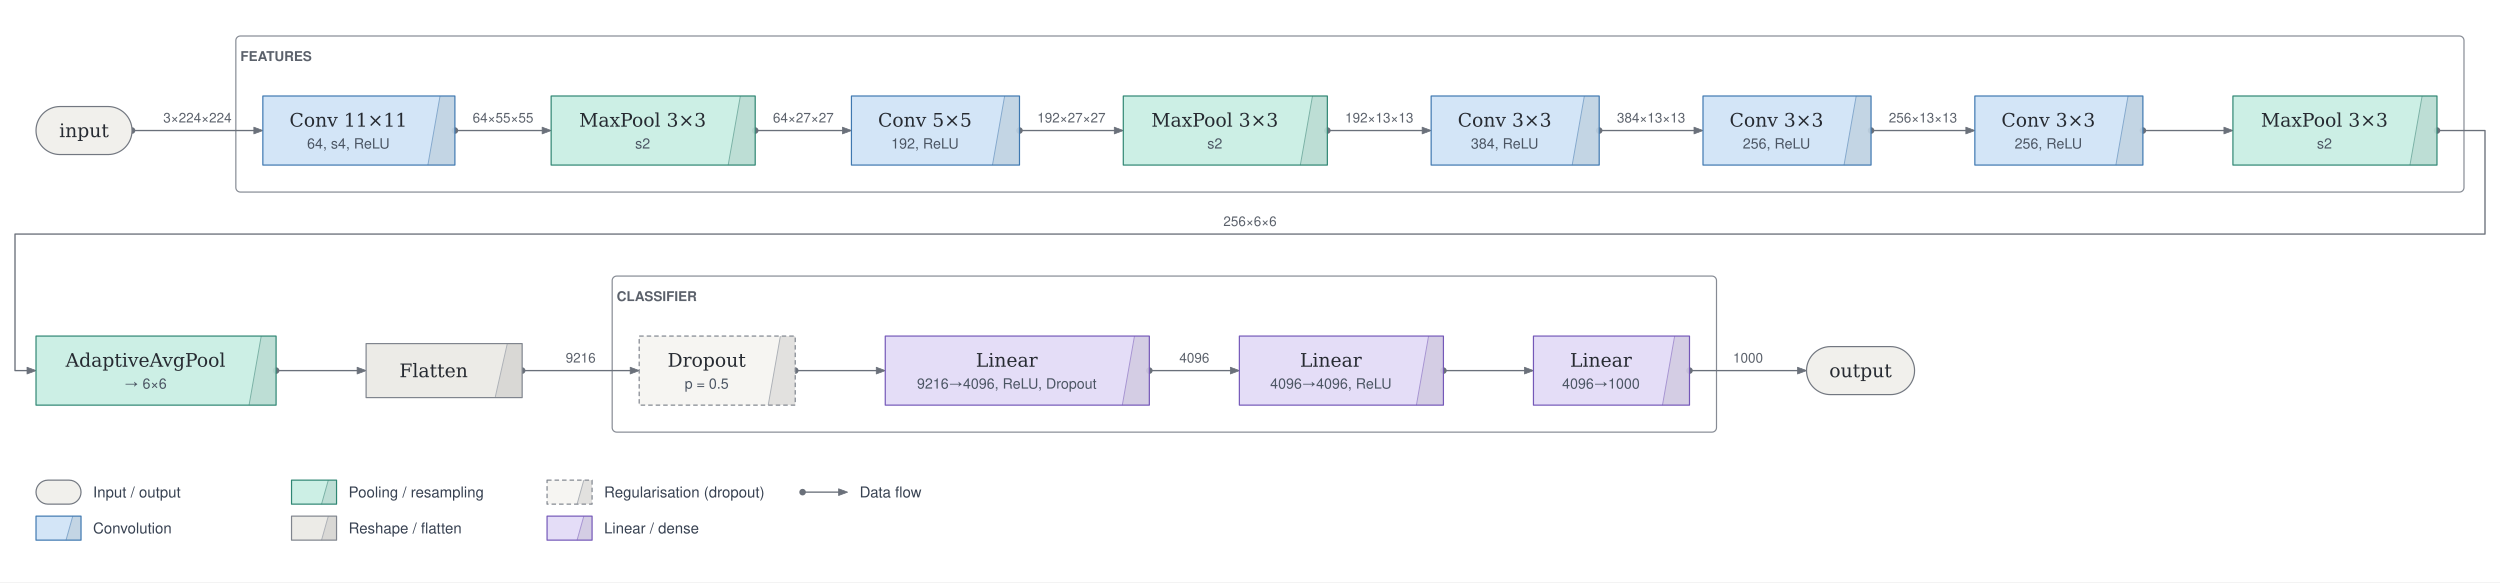
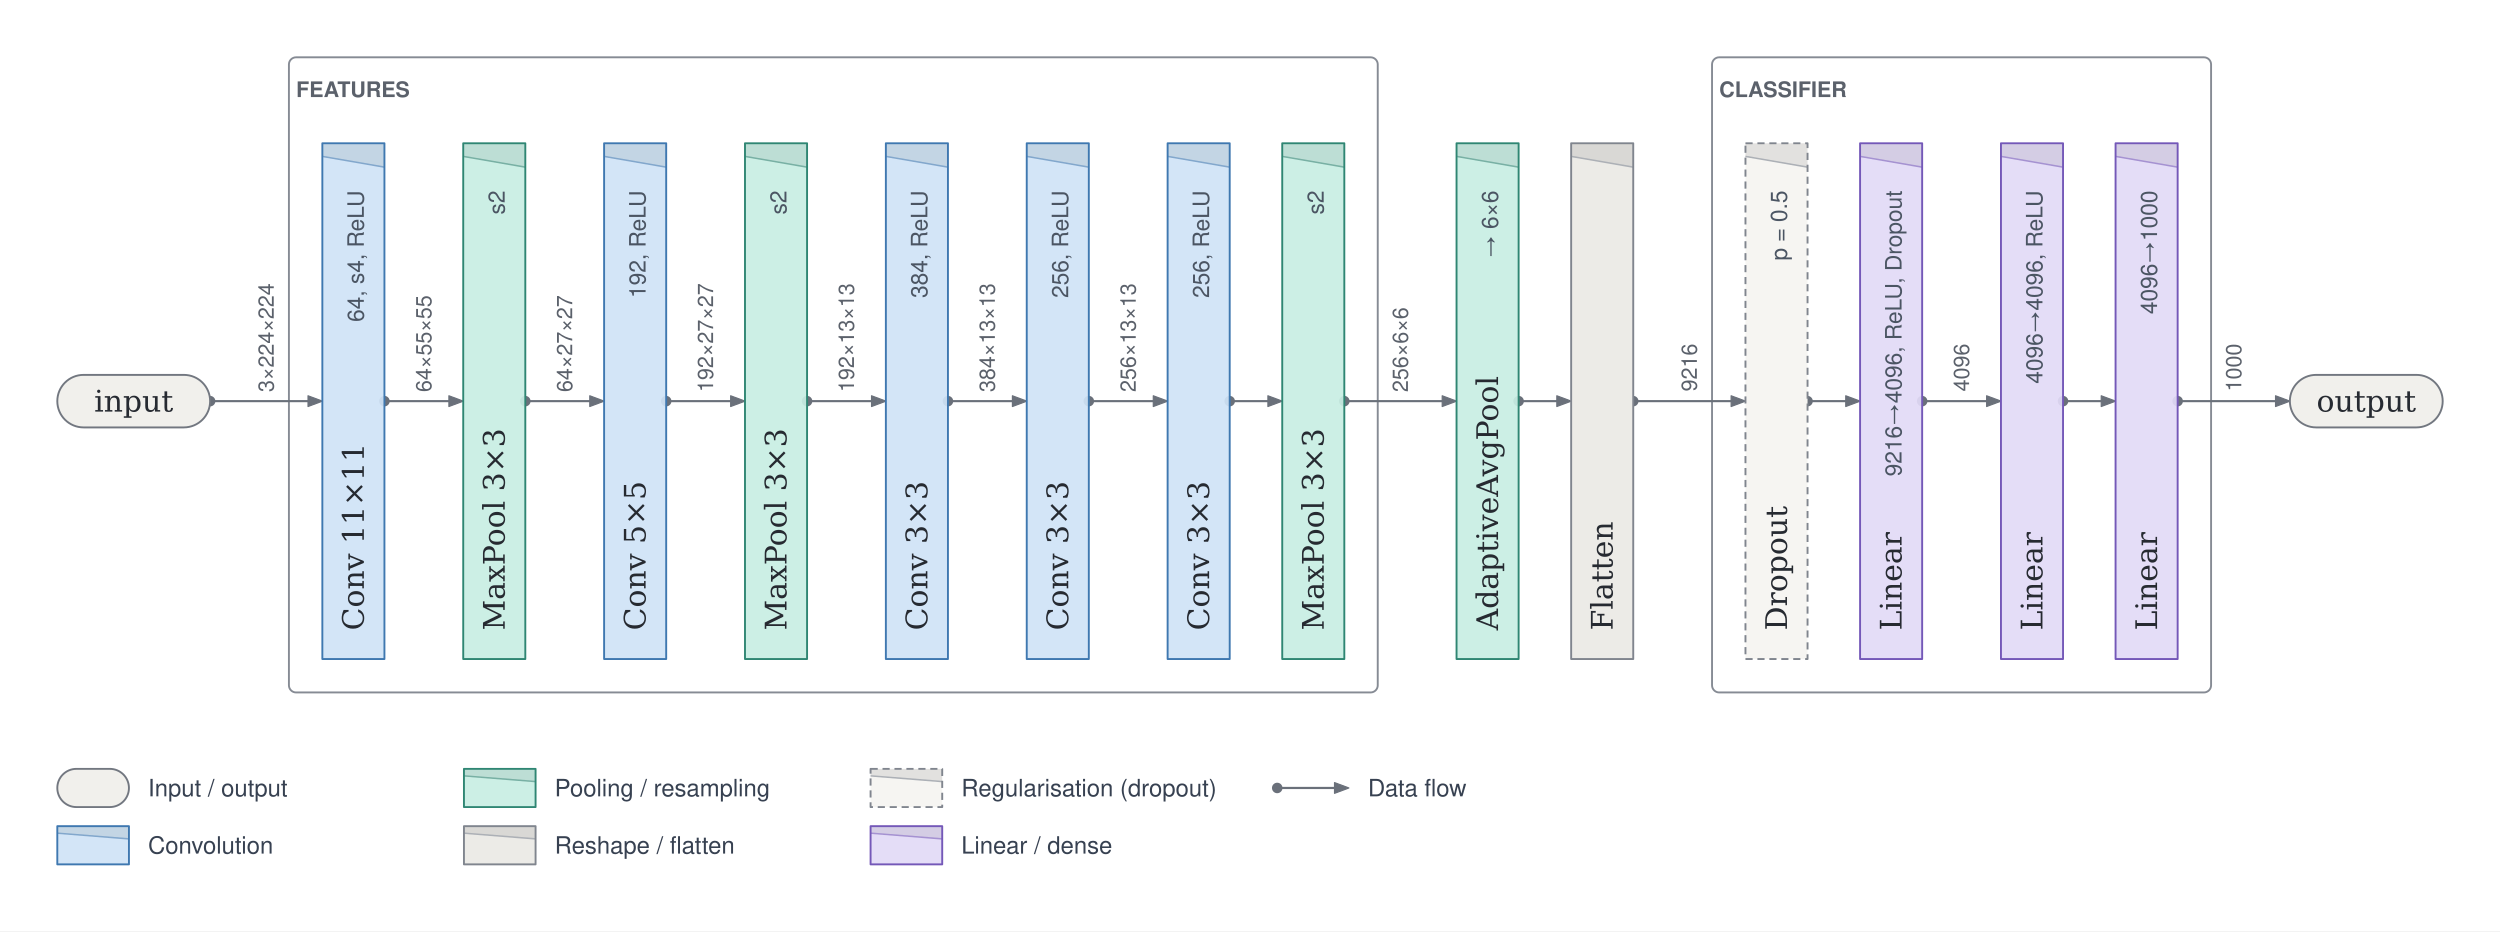
- <svg xmlns="http://www.w3.org/2000/svg" width="1666.18" height="388" viewBox="0 0 1666.18 388" role="img">
-   <rect x="0" y="0" width="1666.18" height="388" fill="#ffffff" />
+ <svg xmlns="http://www.w3.org/2000/svg" width="1047" height="390" viewBox="0 0 1047 390" role="img">
+   <rect x="0" y="0" width="1047" height="390" fill="#ffffff" />
  <g class="tg-groups">
    <g class="tg-group" data-id="features">
-       <rect x="157.18" y="24" width="1485" height="104" rx="3" fill="#ffffff" fill-opacity="0" stroke="#868b94" stroke-width="0.8" stroke-linejoin="round" />
+       <rect x="121" y="24" width="456" height="266" rx="3" fill="#ffffff" fill-opacity="0" stroke="#868b94" stroke-width="0.8" stroke-linejoin="round" />
    </g>
    <g class="tg-group" data-id="classifier">
-       <rect x="408" y="184" width="736" height="104" rx="3" fill="#ffffff" fill-opacity="0" stroke="#868b94" stroke-width="0.8" stroke-linejoin="round" />
+       <rect x="717" y="24" width="209" height="266" rx="3" fill="#ffffff" fill-opacity="0" stroke="#868b94" stroke-width="0.8" stroke-linejoin="round" />
    </g>
  </g>
  <g class="tg-edges">
    <g class="tg-edge tg-edge-data">
-       <polyline points="303.18,87 361.92,87" fill="none" stroke="#6a707a" stroke-width="0.9" stroke-linejoin="round" />
-       <polygon points="367.32,87 361.32,89.25 361.32,84.75" fill="#6a707a" stroke="#6a707a" stroke-width="0.5" stroke-linejoin="round" />
-       <circle cx="303.18" cy="87" r="2.2" fill="#6a707a" />
-     </g>
-     <g class="tg-edge tg-edge-data">
-       <polyline points="503.32,87 562.06,87" fill="none" stroke="#6a707a" stroke-width="0.9" stroke-linejoin="round" />
-       <polygon points="567.46,87 561.46,89.25 561.46,84.75" fill="#6a707a" stroke="#6a707a" stroke-width="0.5" stroke-linejoin="round" />
-       <circle cx="503.32" cy="87" r="2.2" fill="#6a707a" />
-     </g>
-     <g class="tg-edge tg-edge-data">
-       <polyline points="679.46,87 743.24,87" fill="none" stroke="#6a707a" stroke-width="0.9" stroke-linejoin="round" />
-       <polygon points="748.64,87 742.64,89.25 742.64,84.75" fill="#6a707a" stroke="#6a707a" stroke-width="0.5" stroke-linejoin="round" />
-       <circle cx="679.46" cy="87" r="2.2" fill="#6a707a" />
-     </g>
-     <g class="tg-edge tg-edge-data">
-       <polyline points="884.64,87 948.42,87" fill="none" stroke="#6a707a" stroke-width="0.9" stroke-linejoin="round" />
-       <polygon points="953.82,87 947.82,89.25 947.82,84.75" fill="#6a707a" stroke="#6a707a" stroke-width="0.5" stroke-linejoin="round" />
-       <circle cx="884.64" cy="87" r="2.2" fill="#6a707a" />
-     </g>
-     <g class="tg-edge tg-edge-data">
-       <polyline points="1065.82,87 1129.6,87" fill="none" stroke="#6a707a" stroke-width="0.9" stroke-linejoin="round" />
-       <polygon points="1135,87 1129,89.25 1129,84.75" fill="#6a707a" stroke="#6a707a" stroke-width="0.5" stroke-linejoin="round" />
-       <circle cx="1065.82" cy="87" r="2.2" fill="#6a707a" />
-     </g>
-     <g class="tg-edge tg-edge-data">
-       <polyline points="1247,87 1310.78,87" fill="none" stroke="#6a707a" stroke-width="0.9" stroke-linejoin="round" />
-       <polygon points="1316.18,87 1310.18,89.25 1310.18,84.75" fill="#6a707a" stroke="#6a707a" stroke-width="0.5" stroke-linejoin="round" />
-       <circle cx="1247" cy="87" r="2.2" fill="#6a707a" />
-     </g>
-     <g class="tg-edge tg-edge-data">
-       <polyline points="1428.18,87 1482.78,87" fill="none" stroke="#6a707a" stroke-width="0.9" stroke-linejoin="round" />
-       <polygon points="1488.18,87 1482.18,89.25 1482.18,84.75" fill="#6a707a" stroke="#6a707a" stroke-width="0.5" stroke-linejoin="round" />
-       <circle cx="1428.18" cy="87" r="2.2" fill="#6a707a" />
-     </g>
-     <g class="tg-edge tg-edge-data">
-       <polyline points="530,247 584.6,247" fill="none" stroke="#6a707a" stroke-width="0.9" stroke-linejoin="round" />
-       <polygon points="590,247 584,249.25 584,244.75" fill="#6a707a" stroke="#6a707a" stroke-width="0.5" stroke-linejoin="round" />
-       <circle cx="530" cy="247" r="2.2" fill="#6a707a" />
-     </g>
-     <g class="tg-edge tg-edge-data">
-       <polyline points="766,247 820.6,247" fill="none" stroke="#6a707a" stroke-width="0.9" stroke-linejoin="round" />
-       <polygon points="826,247 820,249.25 820,244.75" fill="#6a707a" stroke="#6a707a" stroke-width="0.5" stroke-linejoin="round" />
-       <circle cx="766" cy="247" r="2.2" fill="#6a707a" />
-     </g>
-     <g class="tg-edge tg-edge-data">
-       <polyline points="962,247 1016.6,247" fill="none" stroke="#6a707a" stroke-width="0.9" stroke-linejoin="round" />
-       <polygon points="1022,247 1016,249.25 1016,244.75" fill="#6a707a" stroke="#6a707a" stroke-width="0.5" stroke-linejoin="round" />
-       <circle cx="962" cy="247" r="2.2" fill="#6a707a" />
-     </g>
-     <g class="tg-edge tg-edge-data">
-       <polyline points="88,87 169.78,87" fill="none" stroke="#6a707a" stroke-width="0.9" stroke-linejoin="round" />
-       <polygon points="175.18,87 169.18,89.25 169.18,84.75" fill="#6a707a" stroke="#6a707a" stroke-width="0.5" stroke-linejoin="round" />
-       <circle cx="88" cy="87" r="2.2" fill="#6a707a" />
-     </g>
-     <g class="tg-edge tg-edge-data">
-       <polyline points="1624.18,87 1656.18,87 1656.18,156 10,156 10,247 18.6,247" fill="none" stroke="#6a707a" stroke-width="0.9" stroke-linejoin="round" />
-       <polygon points="24,247 18,249.25 18,244.75" fill="#6a707a" stroke="#6a707a" stroke-width="0.5" stroke-linejoin="round" />
-       <circle cx="1624.18" cy="87" r="2.2" fill="#6a707a" />
-     </g>
-     <g class="tg-edge tg-edge-data">
-       <polyline points="184,247 238.6,247" fill="none" stroke="#6a707a" stroke-width="0.9" stroke-linejoin="round" />
-       <polygon points="244,247 238,249.25 238,244.75" fill="#6a707a" stroke="#6a707a" stroke-width="0.5" stroke-linejoin="round" />
-       <circle cx="184" cy="247" r="2.2" fill="#6a707a" />
-     </g>
-     <g class="tg-edge tg-edge-data">
-       <polyline points="348,247 420.6,247" fill="none" stroke="#6a707a" stroke-width="0.9" stroke-linejoin="round" />
-       <polygon points="426,247 420,249.25 420,244.75" fill="#6a707a" stroke="#6a707a" stroke-width="0.5" stroke-linejoin="round" />
-       <circle cx="348" cy="247" r="2.2" fill="#6a707a" />
-     </g>
-     <g class="tg-edge tg-edge-data">
-       <polyline points="1126,247 1198.6,247" fill="none" stroke="#6a707a" stroke-width="0.9" stroke-linejoin="round" />
-       <polygon points="1204,247 1198,249.25 1198,244.75" fill="#6a707a" stroke="#6a707a" stroke-width="0.5" stroke-linejoin="round" />
-       <circle cx="1126" cy="247" r="2.2" fill="#6a707a" />
-     </g>
-     <g class="tg-edge tg-edge-data">
-       <polyline points="534.9,328 559.5,328" fill="none" stroke="#6a707a" stroke-width="0.9" stroke-linejoin="round" />
-       <polygon points="564.9,328 558.9,330.25 558.9,325.75" fill="#6a707a" stroke="#6a707a" stroke-width="0.5" stroke-linejoin="round" />
-       <circle cx="534.9" cy="328" r="2.2" fill="#6a707a" />
+       <polyline points="161,168 188.6,168" fill="none" stroke="#6a707a" stroke-width="0.9" stroke-linejoin="round" />
+       <polygon points="194,168 188,170.25 188,165.75" fill="#6a707a" stroke="#6a707a" stroke-width="0.5" stroke-linejoin="round" />
+       <circle cx="161" cy="168" r="2.2" fill="#6a707a" />
+     </g>
+     <g class="tg-edge tg-edge-data">
+       <polyline points="220,168 247.6,168" fill="none" stroke="#6a707a" stroke-width="0.9" stroke-linejoin="round" />
+       <polygon points="253,168 247,170.25 247,165.75" fill="#6a707a" stroke="#6a707a" stroke-width="0.5" stroke-linejoin="round" />
+       <circle cx="220" cy="168" r="2.2" fill="#6a707a" />
+     </g>
+     <g class="tg-edge tg-edge-data">
+       <polyline points="279,168 306.6,168" fill="none" stroke="#6a707a" stroke-width="0.9" stroke-linejoin="round" />
+       <polygon points="312,168 306,170.25 306,165.75" fill="#6a707a" stroke="#6a707a" stroke-width="0.5" stroke-linejoin="round" />
+       <circle cx="279" cy="168" r="2.2" fill="#6a707a" />
+     </g>
+     <g class="tg-edge tg-edge-data">
+       <polyline points="338,168 365.6,168" fill="none" stroke="#6a707a" stroke-width="0.9" stroke-linejoin="round" />
+       <polygon points="371,168 365,170.25 365,165.75" fill="#6a707a" stroke="#6a707a" stroke-width="0.5" stroke-linejoin="round" />
+       <circle cx="338" cy="168" r="2.2" fill="#6a707a" />
+     </g>
+     <g class="tg-edge tg-edge-data">
+       <polyline points="397,168 424.6,168" fill="none" stroke="#6a707a" stroke-width="0.9" stroke-linejoin="round" />
+       <polygon points="430,168 424,170.25 424,165.75" fill="#6a707a" stroke="#6a707a" stroke-width="0.5" stroke-linejoin="round" />
+       <circle cx="397" cy="168" r="2.2" fill="#6a707a" />
+     </g>
+     <g class="tg-edge tg-edge-data">
+       <polyline points="456,168 483.6,168" fill="none" stroke="#6a707a" stroke-width="0.9" stroke-linejoin="round" />
+       <polygon points="489,168 483,170.25 483,165.75" fill="#6a707a" stroke="#6a707a" stroke-width="0.5" stroke-linejoin="round" />
+       <circle cx="456" cy="168" r="2.2" fill="#6a707a" />
+     </g>
+     <g class="tg-edge tg-edge-data">
+       <polyline points="515,168 531.6,168" fill="none" stroke="#6a707a" stroke-width="0.9" stroke-linejoin="round" />
+       <polygon points="537,168 531,170.25 531,165.75" fill="#6a707a" stroke="#6a707a" stroke-width="0.5" stroke-linejoin="round" />
+       <circle cx="515" cy="168" r="2.2" fill="#6a707a" />
+     </g>
+     <g class="tg-edge tg-edge-data">
+       <polyline points="757,168 773.6,168" fill="none" stroke="#6a707a" stroke-width="0.9" stroke-linejoin="round" />
+       <polygon points="779,168 773,170.25 773,165.75" fill="#6a707a" stroke="#6a707a" stroke-width="0.5" stroke-linejoin="round" />
+       <circle cx="757" cy="168" r="2.2" fill="#6a707a" />
+     </g>
+     <g class="tg-edge tg-edge-data">
+       <polyline points="805,168 832.6,168" fill="none" stroke="#6a707a" stroke-width="0.9" stroke-linejoin="round" />
+       <polygon points="838,168 832,170.25 832,165.75" fill="#6a707a" stroke="#6a707a" stroke-width="0.5" stroke-linejoin="round" />
+       <circle cx="805" cy="168" r="2.2" fill="#6a707a" />
+     </g>
+     <g class="tg-edge tg-edge-data">
+       <polyline points="864,168 880.6,168" fill="none" stroke="#6a707a" stroke-width="0.9" stroke-linejoin="round" />
+       <polygon points="886,168 880,170.25 880,165.75" fill="#6a707a" stroke="#6a707a" stroke-width="0.5" stroke-linejoin="round" />
+       <circle cx="864" cy="168" r="2.2" fill="#6a707a" />
+     </g>
+     <g class="tg-edge tg-edge-data">
+       <polyline points="88,168 129.6,168" fill="none" stroke="#6a707a" stroke-width="0.9" stroke-linejoin="round" />
+       <polygon points="135,168 129,170.25 129,165.75" fill="#6a707a" stroke="#6a707a" stroke-width="0.5" stroke-linejoin="round" />
+       <circle cx="88" cy="168" r="2.2" fill="#6a707a" />
+     </g>
+     <g class="tg-edge tg-edge-data">
+       <polyline points="563,168 604.6,168" fill="none" stroke="#6a707a" stroke-width="0.9" stroke-linejoin="round" />
+       <polygon points="610,168 604,170.25 604,165.75" fill="#6a707a" stroke="#6a707a" stroke-width="0.5" stroke-linejoin="round" />
+       <circle cx="563" cy="168" r="2.2" fill="#6a707a" />
+     </g>
+     <g class="tg-edge tg-edge-data">
+       <polyline points="636,168 652.6,168" fill="none" stroke="#6a707a" stroke-width="0.9" stroke-linejoin="round" />
+       <polygon points="658,168 652,170.25 652,165.75" fill="#6a707a" stroke="#6a707a" stroke-width="0.5" stroke-linejoin="round" />
+       <circle cx="636" cy="168" r="2.2" fill="#6a707a" />
+     </g>
+     <g class="tg-edge tg-edge-data">
+       <polyline points="684,168 725.6,168" fill="none" stroke="#6a707a" stroke-width="0.9" stroke-linejoin="round" />
+       <polygon points="731,168 725,170.25 725,165.75" fill="#6a707a" stroke="#6a707a" stroke-width="0.5" stroke-linejoin="round" />
+       <circle cx="684" cy="168" r="2.2" fill="#6a707a" />
+     </g>
+     <g class="tg-edge tg-edge-data">
+       <polyline points="912,168 953.6,168" fill="none" stroke="#6a707a" stroke-width="0.9" stroke-linejoin="round" />
+       <polygon points="959,168 953,170.25 953,165.75" fill="#6a707a" stroke="#6a707a" stroke-width="0.5" stroke-linejoin="round" />
+       <circle cx="912" cy="168" r="2.2" fill="#6a707a" />
+     </g>
+     <g class="tg-edge tg-edge-data">
+       <polyline points="534.9,330 559.5,330" fill="none" stroke="#6a707a" stroke-width="0.9" stroke-linejoin="round" />
+       <polygon points="564.9,330 558.9,332.25 558.9,327.75" fill="#6a707a" stroke="#6a707a" stroke-width="0.5" stroke-linejoin="round" />
+       <circle cx="534.9" cy="330" r="2.2" fill="#6a707a" />
    </g>
  </g>
  <g class="tg-nodes">
    <g class="tg-node tg-io" data-id="n0">
-       <rect x="24" y="71" width="64" height="32" rx="16" fill="#f1f0ec" stroke="#727780" stroke-width="0.8" stroke-linejoin="round" />
-       <text x="56" y="91.38" font-family="'Source Serif 4', 'Source Serif Pro', 'Georgia', 'Libertinus Serif', 'DejaVu Serif', serif" font-size="12.5" text-anchor="middle" fill="#262a31">input</text>
+       <rect x="24" y="157" width="64" height="22" rx="11" fill="#f1f0ec" stroke="#727780" stroke-width="0.8" stroke-linejoin="round" />
+       <text x="56" y="172.38" font-family="'Source Serif 4', 'Source Serif Pro', 'Georgia', 'Libertinus Serif', 'DejaVu Serif', serif" font-size="12.5" text-anchor="middle" fill="#262a31">input</text>
    </g>
    <g class="tg-node tg-conv" data-id="n1">
-       <polygon points="175.18,64 293.28,64 285.18,110 175.18,110" fill="#cfe3f6" fill-opacity="0.92" />
-       <polygon points="293.28,64 303.18,64 303.18,110 285.18,110" fill="#bed1e2" fill-opacity="0.92" />
-       <polyline points="293.28,64 285.18,110" fill="none" stroke="#82a7cc" stroke-width="0.64" stroke-linejoin="round" />
-       <rect x="175.18" y="64" width="128" height="46" fill="none" stroke="#3f78b0" stroke-width="0.8" stroke-linejoin="round" />
-       <text x="232.16" y="84.41" font-family="'Source Serif 4', 'Source Serif Pro', 'Georgia', 'Libertinus Serif', 'DejaVu Serif', serif" font-size="12.5" text-anchor="middle" fill="#262a31">Conv 11×11</text>
-       <text x="232.16" y="99.01" font-family="'Avenir Next', 'Helvetica Neue', 'Helvetica', 'Arial', 'DejaVu Sans', sans-serif" font-size="9.5" text-anchor="middle" fill="#4b5563">64, s4, ReLU</text>
+       <polygon points="135,65.5 161,70 161,276 135,276" fill="#cfe3f6" fill-opacity="0.92" />
+       <polygon points="135,60 161,60 161,70 135,65.5" fill="#bed1e2" fill-opacity="0.92" />
+       <polyline points="135,65.5 161,70" fill="none" stroke="#82a7cc" stroke-width="0.64" stroke-linejoin="round" />
+       <rect x="135" y="60" width="26" height="216" fill="none" stroke="#3f78b0" stroke-width="0.8" stroke-linejoin="round" />
+       <text x="148" y="268.38" font-family="'Source Serif 4', 'Source Serif Pro', 'Georgia', 'Libertinus Serif', 'DejaVu Serif', serif" font-size="12.5" transform="rotate(-90 148 264)" fill="#262a31">Conv 11×11</text>
+       <text x="149.05" y="83.12" font-family="'Avenir Next', 'Helvetica Neue', 'Helvetica', 'Arial', 'DejaVu Sans', sans-serif" font-size="9.5" transform="rotate(-90 149.05 79.8)" text-anchor="end" fill="#4b5563">64, s4, ReLU</text>
    </g>
    <g class="tg-node tg-resample" data-id="n3">
-       <polygon points="367.32,64 493.42,64 485.32,110 367.32,110" fill="#c8eee3" fill-opacity="0.92" />
-       <polygon points="493.42,64 503.32,64 503.32,110 485.32,110" fill="#b8dbd1" fill-opacity="0.92" />
-       <polyline points="493.42,64 485.32,110" fill="none" stroke="#78b0a4" stroke-width="0.64" stroke-linejoin="round" />
-       <rect x="367.32" y="64" width="136" height="46" fill="none" stroke="#2f8673" stroke-width="0.8" stroke-linejoin="round" />
-       <text x="428.3" y="84.41" font-family="'Source Serif 4', 'Source Serif Pro', 'Georgia', 'Libertinus Serif', 'DejaVu Serif', serif" font-size="12.5" text-anchor="middle" fill="#262a31">MaxPool 3×3</text>
-       <text x="428.3" y="99.01" font-family="'Avenir Next', 'Helvetica Neue', 'Helvetica', 'Arial', 'DejaVu Sans', sans-serif" font-size="9.5" text-anchor="middle" fill="#4b5563">s2</text>
+       <polygon points="194,65.5 220,70 220,276 194,276" fill="#c8eee3" fill-opacity="0.92" />
+       <polygon points="194,60 220,60 220,70 194,65.5" fill="#b8dbd1" fill-opacity="0.92" />
+       <polyline points="194,65.5 220,70" fill="none" stroke="#78b0a4" stroke-width="0.64" stroke-linejoin="round" />
+       <rect x="194" y="60" width="26" height="216" fill="none" stroke="#2f8673" stroke-width="0.8" stroke-linejoin="round" />
+       <text x="207" y="268.38" font-family="'Source Serif 4', 'Source Serif Pro', 'Georgia', 'Libertinus Serif', 'DejaVu Serif', serif" font-size="12.5" transform="rotate(-90 207 264)" fill="#262a31">MaxPool 3×3</text>
+       <text x="208.05" y="83.12" font-family="'Avenir Next', 'Helvetica Neue', 'Helvetica', 'Arial', 'DejaVu Sans', sans-serif" font-size="9.5" transform="rotate(-90 208.05 79.8)" text-anchor="end" fill="#4b5563">s2</text>
    </g>
    <g class="tg-node tg-conv" data-id="n4">
-       <polygon points="567.46,64 669.56,64 661.46,110 567.46,110" fill="#cfe3f6" fill-opacity="0.92" />
-       <polygon points="669.56,64 679.46,64 679.46,110 661.46,110" fill="#bed1e2" fill-opacity="0.92" />
-       <polyline points="669.56,64 661.46,110" fill="none" stroke="#82a7cc" stroke-width="0.64" stroke-linejoin="round" />
-       <rect x="567.46" y="64" width="112" height="46" fill="none" stroke="#3f78b0" stroke-width="0.8" stroke-linejoin="round" />
-       <text x="616.44" y="84.41" font-family="'Source Serif 4', 'Source Serif Pro', 'Georgia', 'Libertinus Serif', 'DejaVu Serif', serif" font-size="12.5" text-anchor="middle" fill="#262a31">Conv 5×5</text>
-       <text x="616.44" y="99.01" font-family="'Avenir Next', 'Helvetica Neue', 'Helvetica', 'Arial', 'DejaVu Sans', sans-serif" font-size="9.5" text-anchor="middle" fill="#4b5563">192, ReLU</text>
+       <polygon points="253,65.5 279,70 279,276 253,276" fill="#cfe3f6" fill-opacity="0.92" />
+       <polygon points="253,60 279,60 279,70 253,65.5" fill="#bed1e2" fill-opacity="0.92" />
+       <polyline points="253,65.5 279,70" fill="none" stroke="#82a7cc" stroke-width="0.64" stroke-linejoin="round" />
+       <rect x="253" y="60" width="26" height="216" fill="none" stroke="#3f78b0" stroke-width="0.8" stroke-linejoin="round" />
+       <text x="266" y="268.38" font-family="'Source Serif 4', 'Source Serif Pro', 'Georgia', 'Libertinus Serif', 'DejaVu Serif', serif" font-size="12.5" transform="rotate(-90 266 264)" fill="#262a31">Conv 5×5</text>
+       <text x="267.05" y="83.12" font-family="'Avenir Next', 'Helvetica Neue', 'Helvetica', 'Arial', 'DejaVu Sans', sans-serif" font-size="9.5" transform="rotate(-90 267.05 79.8)" text-anchor="end" fill="#4b5563">192, ReLU</text>
    </g>
    <g class="tg-node tg-resample" data-id="n6">
-       <polygon points="748.64,64 874.74,64 866.64,110 748.64,110" fill="#c8eee3" fill-opacity="0.92" />
-       <polygon points="874.74,64 884.64,64 884.64,110 866.64,110" fill="#b8dbd1" fill-opacity="0.92" />
-       <polyline points="874.74,64 866.64,110" fill="none" stroke="#78b0a4" stroke-width="0.64" stroke-linejoin="round" />
-       <rect x="748.64" y="64" width="136" height="46" fill="none" stroke="#2f8673" stroke-width="0.8" stroke-linejoin="round" />
-       <text x="809.62" y="84.41" font-family="'Source Serif 4', 'Source Serif Pro', 'Georgia', 'Libertinus Serif', 'DejaVu Serif', serif" font-size="12.5" text-anchor="middle" fill="#262a31">MaxPool 3×3</text>
-       <text x="809.62" y="99.01" font-family="'Avenir Next', 'Helvetica Neue', 'Helvetica', 'Arial', 'DejaVu Sans', sans-serif" font-size="9.5" text-anchor="middle" fill="#4b5563">s2</text>
+       <polygon points="312,65.5 338,70 338,276 312,276" fill="#c8eee3" fill-opacity="0.92" />
+       <polygon points="312,60 338,60 338,70 312,65.5" fill="#b8dbd1" fill-opacity="0.92" />
+       <polyline points="312,65.5 338,70" fill="none" stroke="#78b0a4" stroke-width="0.64" stroke-linejoin="round" />
+       <rect x="312" y="60" width="26" height="216" fill="none" stroke="#2f8673" stroke-width="0.8" stroke-linejoin="round" />
+       <text x="325" y="268.38" font-family="'Source Serif 4', 'Source Serif Pro', 'Georgia', 'Libertinus Serif', 'DejaVu Serif', serif" font-size="12.5" transform="rotate(-90 325 264)" fill="#262a31">MaxPool 3×3</text>
+       <text x="326.05" y="83.12" font-family="'Avenir Next', 'Helvetica Neue', 'Helvetica', 'Arial', 'DejaVu Sans', sans-serif" font-size="9.5" transform="rotate(-90 326.05 79.8)" text-anchor="end" fill="#4b5563">s2</text>
    </g>
    <g class="tg-node tg-conv" data-id="n7">
-       <polygon points="953.82,64 1055.92,64 1047.82,110 953.82,110" fill="#cfe3f6" fill-opacity="0.92" />
-       <polygon points="1055.92,64 1065.82,64 1065.82,110 1047.82,110" fill="#bed1e2" fill-opacity="0.92" />
-       <polyline points="1055.92,64 1047.82,110" fill="none" stroke="#82a7cc" stroke-width="0.64" stroke-linejoin="round" />
-       <rect x="953.82" y="64" width="112" height="46" fill="none" stroke="#3f78b0" stroke-width="0.8" stroke-linejoin="round" />
-       <text x="1002.8" y="84.41" font-family="'Source Serif 4', 'Source Serif Pro', 'Georgia', 'Libertinus Serif', 'DejaVu Serif', serif" font-size="12.5" text-anchor="middle" fill="#262a31">Conv 3×3</text>
-       <text x="1002.8" y="99.01" font-family="'Avenir Next', 'Helvetica Neue', 'Helvetica', 'Arial', 'DejaVu Sans', sans-serif" font-size="9.5" text-anchor="middle" fill="#4b5563">384, ReLU</text>
+       <polygon points="371,65.5 397,70 397,276 371,276" fill="#cfe3f6" fill-opacity="0.92" />
+       <polygon points="371,60 397,60 397,70 371,65.5" fill="#bed1e2" fill-opacity="0.92" />
+       <polyline points="371,65.5 397,70" fill="none" stroke="#82a7cc" stroke-width="0.64" stroke-linejoin="round" />
+       <rect x="371" y="60" width="26" height="216" fill="none" stroke="#3f78b0" stroke-width="0.8" stroke-linejoin="round" />
+       <text x="384" y="268.38" font-family="'Source Serif 4', 'Source Serif Pro', 'Georgia', 'Libertinus Serif', 'DejaVu Serif', serif" font-size="12.5" transform="rotate(-90 384 264)" fill="#262a31">Conv 3×3</text>
+       <text x="385.05" y="83.12" font-family="'Avenir Next', 'Helvetica Neue', 'Helvetica', 'Arial', 'DejaVu Sans', sans-serif" font-size="9.5" transform="rotate(-90 385.05 79.8)" text-anchor="end" fill="#4b5563">384, ReLU</text>
    </g>
    <g class="tg-node tg-conv" data-id="n9">
-       <polygon points="1135,64 1237.1,64 1229,110 1135,110" fill="#cfe3f6" fill-opacity="0.92" />
-       <polygon points="1237.1,64 1247,64 1247,110 1229,110" fill="#bed1e2" fill-opacity="0.92" />
-       <polyline points="1237.1,64 1229,110" fill="none" stroke="#82a7cc" stroke-width="0.64" stroke-linejoin="round" />
-       <rect x="1135" y="64" width="112" height="46" fill="none" stroke="#3f78b0" stroke-width="0.8" stroke-linejoin="round" />
-       <text x="1183.98" y="84.41" font-family="'Source Serif 4', 'Source Serif Pro', 'Georgia', 'Libertinus Serif', 'DejaVu Serif', serif" font-size="12.5" text-anchor="middle" fill="#262a31">Conv 3×3</text>
-       <text x="1183.98" y="99.01" font-family="'Avenir Next', 'Helvetica Neue', 'Helvetica', 'Arial', 'DejaVu Sans', sans-serif" font-size="9.5" text-anchor="middle" fill="#4b5563">256, ReLU</text>
+       <polygon points="430,65.5 456,70 456,276 430,276" fill="#cfe3f6" fill-opacity="0.92" />
+       <polygon points="430,60 456,60 456,70 430,65.5" fill="#bed1e2" fill-opacity="0.92" />
+       <polyline points="430,65.5 456,70" fill="none" stroke="#82a7cc" stroke-width="0.64" stroke-linejoin="round" />
+       <rect x="430" y="60" width="26" height="216" fill="none" stroke="#3f78b0" stroke-width="0.8" stroke-linejoin="round" />
+       <text x="443" y="268.38" font-family="'Source Serif 4', 'Source Serif Pro', 'Georgia', 'Libertinus Serif', 'DejaVu Serif', serif" font-size="12.5" transform="rotate(-90 443 264)" fill="#262a31">Conv 3×3</text>
+       <text x="444.05" y="83.12" font-family="'Avenir Next', 'Helvetica Neue', 'Helvetica', 'Arial', 'DejaVu Sans', sans-serif" font-size="9.5" transform="rotate(-90 444.05 79.8)" text-anchor="end" fill="#4b5563">256, ReLU</text>
    </g>
    <g class="tg-node tg-conv" data-id="n11">
-       <polygon points="1316.18,64 1418.28,64 1410.18,110 1316.18,110" fill="#cfe3f6" fill-opacity="0.92" />
-       <polygon points="1418.28,64 1428.18,64 1428.18,110 1410.18,110" fill="#bed1e2" fill-opacity="0.92" />
-       <polyline points="1418.28,64 1410.18,110" fill="none" stroke="#82a7cc" stroke-width="0.64" stroke-linejoin="round" />
-       <rect x="1316.18" y="64" width="112" height="46" fill="none" stroke="#3f78b0" stroke-width="0.8" stroke-linejoin="round" />
-       <text x="1365.16" y="84.41" font-family="'Source Serif 4', 'Source Serif Pro', 'Georgia', 'Libertinus Serif', 'DejaVu Serif', serif" font-size="12.5" text-anchor="middle" fill="#262a31">Conv 3×3</text>
-       <text x="1365.16" y="99.01" font-family="'Avenir Next', 'Helvetica Neue', 'Helvetica', 'Arial', 'DejaVu Sans', sans-serif" font-size="9.5" text-anchor="middle" fill="#4b5563">256, ReLU</text>
+       <polygon points="489,65.5 515,70 515,276 489,276" fill="#cfe3f6" fill-opacity="0.92" />
+       <polygon points="489,60 515,60 515,70 489,65.5" fill="#bed1e2" fill-opacity="0.92" />
+       <polyline points="489,65.5 515,70" fill="none" stroke="#82a7cc" stroke-width="0.64" stroke-linejoin="round" />
+       <rect x="489" y="60" width="26" height="216" fill="none" stroke="#3f78b0" stroke-width="0.8" stroke-linejoin="round" />
+       <text x="502" y="268.38" font-family="'Source Serif 4', 'Source Serif Pro', 'Georgia', 'Libertinus Serif', 'DejaVu Serif', serif" font-size="12.5" transform="rotate(-90 502 264)" fill="#262a31">Conv 3×3</text>
+       <text x="503.05" y="83.12" font-family="'Avenir Next', 'Helvetica Neue', 'Helvetica', 'Arial', 'DejaVu Sans', sans-serif" font-size="9.5" transform="rotate(-90 503.05 79.8)" text-anchor="end" fill="#4b5563">256, ReLU</text>
    </g>
    <g class="tg-node tg-resample" data-id="n13">
-       <polygon points="1488.18,64 1614.28,64 1606.18,110 1488.18,110" fill="#c8eee3" fill-opacity="0.92" />
-       <polygon points="1614.28,64 1624.18,64 1624.18,110 1606.18,110" fill="#b8dbd1" fill-opacity="0.92" />
-       <polyline points="1614.28,64 1606.18,110" fill="none" stroke="#78b0a4" stroke-width="0.64" stroke-linejoin="round" />
-       <rect x="1488.18" y="64" width="136" height="46" fill="none" stroke="#2f8673" stroke-width="0.8" stroke-linejoin="round" />
-       <text x="1549.16" y="84.41" font-family="'Source Serif 4', 'Source Serif Pro', 'Georgia', 'Libertinus Serif', 'DejaVu Serif', serif" font-size="12.5" text-anchor="middle" fill="#262a31">MaxPool 3×3</text>
-       <text x="1549.16" y="99.01" font-family="'Avenir Next', 'Helvetica Neue', 'Helvetica', 'Arial', 'DejaVu Sans', sans-serif" font-size="9.5" text-anchor="middle" fill="#4b5563">s2</text>
+       <polygon points="537,65.5 563,70 563,276 537,276" fill="#c8eee3" fill-opacity="0.92" />
+       <polygon points="537,60 563,60 563,70 537,65.5" fill="#b8dbd1" fill-opacity="0.92" />
+       <polyline points="537,65.5 563,70" fill="none" stroke="#78b0a4" stroke-width="0.64" stroke-linejoin="round" />
+       <rect x="537" y="60" width="26" height="216" fill="none" stroke="#2f8673" stroke-width="0.8" stroke-linejoin="round" />
+       <text x="550" y="268.38" font-family="'Source Serif 4', 'Source Serif Pro', 'Georgia', 'Libertinus Serif', 'DejaVu Serif', serif" font-size="12.5" transform="rotate(-90 550 264)" fill="#262a31">MaxPool 3×3</text>
+       <text x="551.05" y="83.12" font-family="'Avenir Next', 'Helvetica Neue', 'Helvetica', 'Arial', 'DejaVu Sans', sans-serif" font-size="9.5" transform="rotate(-90 551.05 79.8)" text-anchor="end" fill="#4b5563">s2</text>
    </g>
    <g class="tg-node tg-resample" data-id="n14">
-       <polygon points="24,224 174.1,224 166,270 24,270" fill="#c8eee3" fill-opacity="0.92" />
-       <polygon points="174.1,224 184,224 184,270 166,270" fill="#b8dbd1" fill-opacity="0.92" />
-       <polyline points="174.1,224 166,270" fill="none" stroke="#78b0a4" stroke-width="0.64" stroke-linejoin="round" />
-       <rect x="24" y="224" width="160" height="46" fill="none" stroke="#2f8673" stroke-width="0.8" stroke-linejoin="round" />
-       <text x="96.98" y="244.41" font-family="'Source Serif 4', 'Source Serif Pro', 'Georgia', 'Libertinus Serif', 'DejaVu Serif', serif" font-size="12.5" text-anchor="middle" fill="#262a31">AdaptiveAvgPool</text>
-       <text x="96.98" y="259.01" font-family="'Avenir Next', 'Helvetica Neue', 'Helvetica', 'Arial', 'DejaVu Sans', sans-serif" font-size="9.5" text-anchor="middle" fill="#4b5563">→ 6×6</text>
+       <polygon points="610,65.5 636,70 636,276 610,276" fill="#c8eee3" fill-opacity="0.92" />
+       <polygon points="610,60 636,60 636,70 610,65.5" fill="#b8dbd1" fill-opacity="0.92" />
+       <polyline points="610,65.5 636,70" fill="none" stroke="#78b0a4" stroke-width="0.64" stroke-linejoin="round" />
+       <rect x="610" y="60" width="26" height="216" fill="none" stroke="#2f8673" stroke-width="0.8" stroke-linejoin="round" />
+       <text x="623" y="268.38" font-family="'Source Serif 4', 'Source Serif Pro', 'Georgia', 'Libertinus Serif', 'DejaVu Serif', serif" font-size="12.5" transform="rotate(-90 623 264)" fill="#262a31">AdaptiveAvgPool</text>
+       <text x="624.05" y="83.12" font-family="'Avenir Next', 'Helvetica Neue', 'Helvetica', 'Arial', 'DejaVu Sans', sans-serif" font-size="9.5" transform="rotate(-90 624.05 79.8)" text-anchor="end" fill="#4b5563">→ 6×6</text>
    </g>
    <g class="tg-node tg-reshape" data-id="n15">
-       <polygon points="244,229 338.1,229 330,265 244,265" fill="#ecebe7" />
-       <polygon points="338.1,229 348,229 348,265 330,265" fill="#d9d8d5" />
-       <polyline points="338.1,229 330,265" fill="none" stroke="#acb0b6" stroke-width="0.64" stroke-linejoin="round" />
-       <rect x="244" y="229" width="104" height="36" fill="none" stroke="#80858e" stroke-width="0.8" stroke-linejoin="round" />
-       <text x="288.98" y="251.38" font-family="'Source Serif 4', 'Source Serif Pro', 'Georgia', 'Libertinus Serif', 'DejaVu Serif', serif" font-size="12.5" text-anchor="middle" fill="#262a31">Flatten</text>
+       <polygon points="658,65.5 684,70 684,276 658,276" fill="#ecebe7" />
+       <polygon points="658,60 684,60 684,70 658,65.5" fill="#d9d8d5" />
+       <polyline points="658,65.5 684,70" fill="none" stroke="#acb0b6" stroke-width="0.64" stroke-linejoin="round" />
+       <rect x="658" y="60" width="26" height="216" fill="none" stroke="#80858e" stroke-width="0.8" stroke-linejoin="round" />
+       <text x="671" y="268.38" font-family="'Source Serif 4', 'Source Serif Pro', 'Georgia', 'Libertinus Serif', 'DejaVu Serif', serif" font-size="12.5" transform="rotate(-90 671 264)" fill="#262a31">Flatten</text>
    </g>
    <g class="tg-node tg-regularization" data-id="n16">
-       <polygon points="426,224 520.1,224 512,270 426,270" fill="#f6f5f2" />
-       <polygon points="520.1,224 530,224 530,270 512,270" fill="#e2e1df" />
-       <polyline points="520.1,224 512,270" fill="none" stroke="#acb0b6" stroke-width="0.64" stroke-linejoin="round" />
-       <rect x="426" y="224" width="104" height="46" fill="none" stroke="#80858e" stroke-width="0.8" stroke-linejoin="round" stroke-dasharray="3 2" />
-       <text x="470.98" y="244.41" font-family="'Source Serif 4', 'Source Serif Pro', 'Georgia', 'Libertinus Serif', 'DejaVu Serif', serif" font-size="12.5" text-anchor="middle" fill="#262a31">Dropout</text>
-       <text x="470.98" y="259.01" font-family="'Avenir Next', 'Helvetica Neue', 'Helvetica', 'Arial', 'DejaVu Sans', sans-serif" font-size="9.5" text-anchor="middle" fill="#4b5563">p = 0.5</text>
+       <polygon points="731,65.5 757,70 757,276 731,276" fill="#f6f5f2" />
+       <polygon points="731,60 757,60 757,70 731,65.5" fill="#e2e1df" />
+       <polyline points="731,65.5 757,70" fill="none" stroke="#acb0b6" stroke-width="0.64" stroke-linejoin="round" />
+       <rect x="731" y="60" width="26" height="216" fill="none" stroke="#80858e" stroke-width="0.8" stroke-linejoin="round" stroke-dasharray="3 2" />
+       <text x="744" y="268.38" font-family="'Source Serif 4', 'Source Serif Pro', 'Georgia', 'Libertinus Serif', 'DejaVu Serif', serif" font-size="12.5" transform="rotate(-90 744 264)" fill="#262a31">Dropout</text>
+       <text x="745.05" y="83.12" font-family="'Avenir Next', 'Helvetica Neue', 'Helvetica', 'Arial', 'DejaVu Sans', sans-serif" font-size="9.5" transform="rotate(-90 745.05 79.8)" text-anchor="end" fill="#4b5563">p = 0.5</text>
    </g>
    <g class="tg-node tg-linear" data-id="n17">
-       <polygon points="590,224 756.1,224 748,270 590,270" fill="#e2daf6" fill-opacity="0.92" />
-       <polygon points="756.1,224 766,224 766,270 748,270" fill="#d0c9e2" fill-opacity="0.92" />
-       <polyline points="756.1,224 748,270" fill="none" stroke="#a592d1" stroke-width="0.64" stroke-linejoin="round" />
-       <rect x="590" y="224" width="176" height="46" fill="none" stroke="#7458b8" stroke-width="0.8" stroke-linejoin="round" />
-       <text x="670.98" y="244.41" font-family="'Source Serif 4', 'Source Serif Pro', 'Georgia', 'Libertinus Serif', 'DejaVu Serif', serif" font-size="12.5" text-anchor="middle" fill="#262a31">Linear</text>
-       <text x="670.98" y="259.01" font-family="'Avenir Next', 'Helvetica Neue', 'Helvetica', 'Arial', 'DejaVu Sans', sans-serif" font-size="9.5" text-anchor="middle" fill="#4b5563">9216→4096, ReLU, Dropout</text>
+       <polygon points="779,65.5 805,70 805,276 779,276" fill="#e2daf6" fill-opacity="0.92" />
+       <polygon points="779,60 805,60 805,70 779,65.5" fill="#d0c9e2" fill-opacity="0.92" />
+       <polyline points="779,65.5 805,70" fill="none" stroke="#a592d1" stroke-width="0.64" stroke-linejoin="round" />
+       <rect x="779" y="60" width="26" height="216" fill="none" stroke="#7458b8" stroke-width="0.8" stroke-linejoin="round" />
+       <text x="792" y="268.38" font-family="'Source Serif 4', 'Source Serif Pro', 'Georgia', 'Libertinus Serif', 'DejaVu Serif', serif" font-size="12.5" transform="rotate(-90 792 264)" fill="#262a31">Linear</text>
+       <text x="793.05" y="83.12" font-family="'Avenir Next', 'Helvetica Neue', 'Helvetica', 'Arial', 'DejaVu Sans', sans-serif" font-size="9.5" transform="rotate(-90 793.05 79.8)" text-anchor="end" fill="#4b5563">9216→4096, ReLU, Dropout</text>
    </g>
    <g class="tg-node tg-linear" data-id="n20">
-       <polygon points="826,224 952.1,224 944,270 826,270" fill="#e2daf6" fill-opacity="0.92" />
-       <polygon points="952.1,224 962,224 962,270 944,270" fill="#d0c9e2" fill-opacity="0.92" />
-       <polyline points="952.1,224 944,270" fill="none" stroke="#a592d1" stroke-width="0.64" stroke-linejoin="round" />
-       <rect x="826" y="224" width="136" height="46" fill="none" stroke="#7458b8" stroke-width="0.8" stroke-linejoin="round" />
-       <text x="886.98" y="244.41" font-family="'Source Serif 4', 'Source Serif Pro', 'Georgia', 'Libertinus Serif', 'DejaVu Serif', serif" font-size="12.5" text-anchor="middle" fill="#262a31">Linear</text>
-       <text x="886.98" y="259.01" font-family="'Avenir Next', 'Helvetica Neue', 'Helvetica', 'Arial', 'DejaVu Sans', sans-serif" font-size="9.5" text-anchor="middle" fill="#4b5563">4096→4096, ReLU</text>
+       <polygon points="838,65.5 864,70 864,276 838,276" fill="#e2daf6" fill-opacity="0.92" />
+       <polygon points="838,60 864,60 864,70 838,65.5" fill="#d0c9e2" fill-opacity="0.92" />
+       <polyline points="838,65.5 864,70" fill="none" stroke="#a592d1" stroke-width="0.64" stroke-linejoin="round" />
+       <rect x="838" y="60" width="26" height="216" fill="none" stroke="#7458b8" stroke-width="0.8" stroke-linejoin="round" />
+       <text x="851" y="268.38" font-family="'Source Serif 4', 'Source Serif Pro', 'Georgia', 'Libertinus Serif', 'DejaVu Serif', serif" font-size="12.5" transform="rotate(-90 851 264)" fill="#262a31">Linear</text>
+       <text x="852.05" y="83.12" font-family="'Avenir Next', 'Helvetica Neue', 'Helvetica', 'Arial', 'DejaVu Sans', sans-serif" font-size="9.5" transform="rotate(-90 852.05 79.8)" text-anchor="end" fill="#4b5563">4096→4096, ReLU</text>
    </g>
    <g class="tg-node tg-linear" data-id="n22">
-       <polygon points="1022,224 1116.1,224 1108,270 1022,270" fill="#e2daf6" fill-opacity="0.92" />
-       <polygon points="1116.1,224 1126,224 1126,270 1108,270" fill="#d0c9e2" fill-opacity="0.92" />
-       <polyline points="1116.1,224 1108,270" fill="none" stroke="#a592d1" stroke-width="0.64" stroke-linejoin="round" />
-       <rect x="1022" y="224" width="104" height="46" fill="none" stroke="#7458b8" stroke-width="0.8" stroke-linejoin="round" />
-       <text x="1066.98" y="244.41" font-family="'Source Serif 4', 'Source Serif Pro', 'Georgia', 'Libertinus Serif', 'DejaVu Serif', serif" font-size="12.5" text-anchor="middle" fill="#262a31">Linear</text>
-       <text x="1066.98" y="259.01" font-family="'Avenir Next', 'Helvetica Neue', 'Helvetica', 'Arial', 'DejaVu Sans', sans-serif" font-size="9.5" text-anchor="middle" fill="#4b5563">4096→1000</text>
+       <polygon points="886,65.5 912,70 912,276 886,276" fill="#e2daf6" fill-opacity="0.92" />
+       <polygon points="886,60 912,60 912,70 886,65.5" fill="#d0c9e2" fill-opacity="0.92" />
+       <polyline points="886,65.5 912,70" fill="none" stroke="#a592d1" stroke-width="0.64" stroke-linejoin="round" />
+       <rect x="886" y="60" width="26" height="216" fill="none" stroke="#7458b8" stroke-width="0.8" stroke-linejoin="round" />
+       <text x="899" y="268.38" font-family="'Source Serif 4', 'Source Serif Pro', 'Georgia', 'Libertinus Serif', 'DejaVu Serif', serif" font-size="12.5" transform="rotate(-90 899 264)" fill="#262a31">Linear</text>
+       <text x="900.05" y="83.12" font-family="'Avenir Next', 'Helvetica Neue', 'Helvetica', 'Arial', 'DejaVu Sans', sans-serif" font-size="9.5" transform="rotate(-90 900.05 79.8)" text-anchor="end" fill="#4b5563">4096→1000</text>
    </g>
    <g class="tg-node tg-io" data-id="n23">
-       <rect x="1204" y="231" width="72" height="32" rx="16" fill="#f1f0ec" stroke="#727780" stroke-width="0.8" stroke-linejoin="round" />
-       <text x="1240" y="251.38" font-family="'Source Serif 4', 'Source Serif Pro', 'Georgia', 'Libertinus Serif', 'DejaVu Serif', serif" font-size="12.5" text-anchor="middle" fill="#262a31">output</text>
+       <rect x="959" y="157" width="64" height="22" rx="11" fill="#f1f0ec" stroke="#727780" stroke-width="0.8" stroke-linejoin="round" />
+       <text x="991" y="172.38" font-family="'Source Serif 4', 'Source Serif Pro', 'Georgia', 'Libertinus Serif', 'DejaVu Serif', serif" font-size="12.5" text-anchor="middle" fill="#262a31">output</text>
    </g>
    <g class="tg-node tg-io" data-id="legend:0:io">
-       <rect x="24" y="320" width="30" height="16" rx="8" fill="#f1f0ec" stroke="#727780" stroke-width="0.8" stroke-linejoin="round" />
+       <rect x="24" y="322" width="30" height="16" rx="8" fill="#f1f0ec" stroke="#727780" stroke-width="0.8" stroke-linejoin="round" />
    </g>
    <g class="tg-node tg-conv" data-id="legend:1:conv">
-       <polygon points="24,344 48.5,344 44,360 24,360" fill="#cfe3f6" fill-opacity="0.92" />
-       <polygon points="48.5,344 54,344 54,360 44,360" fill="#bed1e2" fill-opacity="0.92" />
-       <polyline points="48.5,344 44,360" fill="none" stroke="#82a7cc" stroke-width="0.64" stroke-linejoin="round" />
-       <rect x="24" y="344" width="30" height="16" fill="none" stroke="#3f78b0" stroke-width="0.8" stroke-linejoin="round" />
+       <polygon points="24,348.93 54,351.33 54,362 24,362" fill="#cfe3f6" fill-opacity="0.92" />
+       <polygon points="24,346 54,346 54,351.33 24,348.93" fill="#bed1e2" fill-opacity="0.92" />
+       <polyline points="24,348.93 54,351.33" fill="none" stroke="#82a7cc" stroke-width="0.64" stroke-linejoin="round" />
+       <rect x="24" y="346" width="30" height="16" fill="none" stroke="#3f78b0" stroke-width="0.8" stroke-linejoin="round" />
    </g>
    <g class="tg-node tg-resample" data-id="legend:2:resample">
-       <polygon points="194.3,320 218.8,320 214.3,336 194.3,336" fill="#c8eee3" fill-opacity="0.92" />
-       <polygon points="218.8,320 224.3,320 224.3,336 214.3,336" fill="#b8dbd1" fill-opacity="0.92" />
-       <polyline points="218.8,320 214.3,336" fill="none" stroke="#78b0a4" stroke-width="0.64" stroke-linejoin="round" />
-       <rect x="194.3" y="320" width="30" height="16" fill="none" stroke="#2f8673" stroke-width="0.8" stroke-linejoin="round" />
+       <polygon points="194.3,324.93 224.3,327.33 224.3,338 194.3,338" fill="#c8eee3" fill-opacity="0.92" />
+       <polygon points="194.3,322 224.3,322 224.3,327.33 194.3,324.93" fill="#b8dbd1" fill-opacity="0.92" />
+       <polyline points="194.3,324.93 224.3,327.33" fill="none" stroke="#78b0a4" stroke-width="0.64" stroke-linejoin="round" />
+       <rect x="194.3" y="322" width="30" height="16" fill="none" stroke="#2f8673" stroke-width="0.8" stroke-linejoin="round" />
    </g>
    <g class="tg-node tg-reshape" data-id="legend:3:reshape">
-       <polygon points="194.3,344 218.8,344 214.3,360 194.3,360" fill="#ecebe7" />
-       <polygon points="218.8,344 224.3,344 224.3,360 214.3,360" fill="#d9d8d5" />
-       <polyline points="218.8,344 214.3,360" fill="none" stroke="#acb0b6" stroke-width="0.64" stroke-linejoin="round" />
-       <rect x="194.3" y="344" width="30" height="16" fill="none" stroke="#80858e" stroke-width="0.8" stroke-linejoin="round" />
+       <polygon points="194.3,348.93 224.3,351.33 224.3,362 194.3,362" fill="#ecebe7" />
+       <polygon points="194.3,346 224.3,346 224.3,351.33 194.3,348.93" fill="#d9d8d5" />
+       <polyline points="194.3,348.93 224.3,351.33" fill="none" stroke="#acb0b6" stroke-width="0.64" stroke-linejoin="round" />
+       <rect x="194.3" y="346" width="30" height="16" fill="none" stroke="#80858e" stroke-width="0.8" stroke-linejoin="round" />
    </g>
    <g class="tg-node tg-regularization" data-id="legend:4:regularization">
-       <polygon points="364.6,320 389.1,320 384.6,336 364.6,336" fill="#f6f5f2" />
-       <polygon points="389.1,320 394.6,320 394.6,336 384.6,336" fill="#e2e1df" />
-       <polyline points="389.1,320 384.6,336" fill="none" stroke="#acb0b6" stroke-width="0.64" stroke-linejoin="round" />
-       <rect x="364.6" y="320" width="30" height="16" fill="none" stroke="#80858e" stroke-width="0.8" stroke-linejoin="round" stroke-dasharray="3 2" />
+       <polygon points="364.6,324.93 394.6,327.33 394.6,338 364.6,338" fill="#f6f5f2" />
+       <polygon points="364.6,322 394.6,322 394.6,327.33 364.6,324.93" fill="#e2e1df" />
+       <polyline points="364.6,324.93 394.6,327.33" fill="none" stroke="#acb0b6" stroke-width="0.64" stroke-linejoin="round" />
+       <rect x="364.6" y="322" width="30" height="16" fill="none" stroke="#80858e" stroke-width="0.8" stroke-linejoin="round" stroke-dasharray="3 2" />
    </g>
    <g class="tg-node tg-linear" data-id="legend:5:linear">
-       <polygon points="364.6,344 389.1,344 384.6,360 364.6,360" fill="#e2daf6" fill-opacity="0.92" />
-       <polygon points="389.1,344 394.6,344 394.6,360 384.6,360" fill="#d0c9e2" fill-opacity="0.92" />
-       <polyline points="389.1,344 384.6,360" fill="none" stroke="#a592d1" stroke-width="0.64" stroke-linejoin="round" />
-       <rect x="364.6" y="344" width="30" height="16" fill="none" stroke="#7458b8" stroke-width="0.8" stroke-linejoin="round" />
+       <polygon points="364.6,348.93 394.6,351.33 394.6,362 364.6,362" fill="#e2daf6" fill-opacity="0.92" />
+       <polygon points="364.6,346 394.6,346 394.6,351.33 364.6,348.93" fill="#d0c9e2" fill-opacity="0.92" />
+       <polyline points="364.6,348.93 394.6,351.33" fill="none" stroke="#a592d1" stroke-width="0.64" stroke-linejoin="round" />
+       <rect x="364.6" y="346" width="30" height="16" fill="none" stroke="#7458b8" stroke-width="0.8" stroke-linejoin="round" />
    </g>
  </g>
  <g class="tg-labels">
-     <rect x="158.18" y="30.1" width="55.9" height="14.8" rx="2" fill="#ffffff" />
-     <text x="160.18" y="40.65" font-family="'Avenir Next', 'Helvetica Neue', 'Helvetica', 'Arial', 'DejaVu Sans', sans-serif" font-size="9" font-weight="600" fill="#5b616b">FEATURES</text>
-     <rect x="409" y="190.1" width="61.62" height="14.8" rx="2" fill="#ffffff" />
-     <text x="411" y="200.65" font-family="'Avenir Next', 'Helvetica Neue', 'Helvetica', 'Arial', 'DejaVu Sans', sans-serif" font-size="9" font-weight="600" fill="#5b616b">CLASSIFIER</text>
-     <rect x="313.18" y="71.1" width="44.14" height="14.8" rx="2" fill="#ffffff" />
-     <text x="335.25" y="81.65" font-family="'Avenir Next', 'Helvetica Neue', 'Helvetica', 'Arial', 'DejaVu Sans', sans-serif" font-size="9" text-anchor="middle" fill="#5b616b">64×55×55</text>
-     <rect x="513.32" y="71.1" width="44.14" height="14.8" rx="2" fill="#ffffff" />
-     <text x="535.39" y="81.65" font-family="'Avenir Next', 'Helvetica Neue', 'Helvetica', 'Arial', 'DejaVu Sans', sans-serif" font-size="9" text-anchor="middle" fill="#5b616b">64×27×27</text>
-     <rect x="689.46" y="71.1" width="49.18" height="14.8" rx="2" fill="#ffffff" />
-     <text x="714.05" y="81.65" font-family="'Avenir Next', 'Helvetica Neue', 'Helvetica', 'Arial', 'DejaVu Sans', sans-serif" font-size="9" text-anchor="middle" fill="#5b616b">192×27×27</text>
-     <rect x="894.64" y="71.1" width="49.18" height="14.8" rx="2" fill="#ffffff" />
-     <text x="919.23" y="81.65" font-family="'Avenir Next', 'Helvetica Neue', 'Helvetica', 'Arial', 'DejaVu Sans', sans-serif" font-size="9" text-anchor="middle" fill="#5b616b">192×13×13</text>
-     <rect x="1075.82" y="71.1" width="49.18" height="14.8" rx="2" fill="#ffffff" />
-     <text x="1100.41" y="81.65" font-family="'Avenir Next', 'Helvetica Neue', 'Helvetica', 'Arial', 'DejaVu Sans', sans-serif" font-size="9" text-anchor="middle" fill="#5b616b">384×13×13</text>
-     <rect x="1257" y="71.1" width="49.18" height="14.8" rx="2" fill="#ffffff" />
-     <text x="1281.59" y="81.65" font-family="'Avenir Next', 'Helvetica Neue', 'Helvetica', 'Arial', 'DejaVu Sans', sans-serif" font-size="9" text-anchor="middle" fill="#5b616b">256×13×13</text>
-     <rect x="783.92" y="231.1" width="24.16" height="14.8" rx="2" fill="#ffffff" />
-     <text x="796" y="241.65" font-family="'Avenir Next', 'Helvetica Neue', 'Helvetica', 'Arial', 'DejaVu Sans', sans-serif" font-size="9" text-anchor="middle" fill="#5b616b">4096</text>
-     <rect x="107" y="71.1" width="49.18" height="14.8" rx="2" fill="#ffffff" />
-     <text x="131.59" y="81.65" font-family="'Avenir Next', 'Helvetica Neue', 'Helvetica', 'Arial', 'DejaVu Sans', sans-serif" font-size="9" text-anchor="middle" fill="#5b616b">3×224×224</text>
-     <rect x="813.54" y="140.1" width="39.1" height="14.8" rx="2" fill="#ffffff" />
-     <text x="833.09" y="150.65" font-family="'Avenir Next', 'Helvetica Neue', 'Helvetica', 'Arial', 'DejaVu Sans', sans-serif" font-size="9" text-anchor="middle" fill="#5b616b">256×6×6</text>
-     <rect x="374.92" y="231.1" width="24.16" height="14.8" rx="2" fill="#ffffff" />
-     <text x="387" y="241.65" font-family="'Avenir Next', 'Helvetica Neue', 'Helvetica', 'Arial', 'DejaVu Sans', sans-serif" font-size="9" text-anchor="middle" fill="#5b616b">9216</text>
-     <rect x="1152.92" y="231.1" width="24.16" height="14.8" rx="2" fill="#ffffff" />
-     <text x="1165" y="241.65" font-family="'Avenir Next', 'Helvetica Neue', 'Helvetica', 'Arial', 'DejaVu Sans', sans-serif" font-size="9" text-anchor="middle" fill="#5b616b">1000</text>
-     <text x="62" y="331.5" font-family="'Avenir Next', 'Helvetica Neue', 'Helvetica', 'Arial', 'DejaVu Sans', sans-serif" font-size="10" fill="#374151">Input / output</text>
-     <text x="62" y="355.5" font-family="'Avenir Next', 'Helvetica Neue', 'Helvetica', 'Arial', 'DejaVu Sans', sans-serif" font-size="10" fill="#374151">Convolution</text>
-     <text x="232.3" y="331.5" font-family="'Avenir Next', 'Helvetica Neue', 'Helvetica', 'Arial', 'DejaVu Sans', sans-serif" font-size="10" fill="#374151">Pooling / resampling</text>
-     <text x="232.3" y="355.5" font-family="'Avenir Next', 'Helvetica Neue', 'Helvetica', 'Arial', 'DejaVu Sans', sans-serif" font-size="10" fill="#374151">Reshape / flatten</text>
-     <text x="402.6" y="331.5" font-family="'Avenir Next', 'Helvetica Neue', 'Helvetica', 'Arial', 'DejaVu Sans', sans-serif" font-size="10" fill="#374151">Regularisation (dropout)</text>
-     <text x="402.6" y="355.5" font-family="'Avenir Next', 'Helvetica Neue', 'Helvetica', 'Arial', 'DejaVu Sans', sans-serif" font-size="10" fill="#374151">Linear / dense</text>
-     <text x="572.9" y="331.5" font-family="'Avenir Next', 'Helvetica Neue', 'Helvetica', 'Arial', 'DejaVu Sans', sans-serif" font-size="10" fill="#374151">Data flow</text>
+     <rect x="122" y="30.1" width="55.9" height="14.8" rx="2" fill="#ffffff" />
+     <text x="124" y="40.65" font-family="'Avenir Next', 'Helvetica Neue', 'Helvetica', 'Arial', 'DejaVu Sans', sans-serif" font-size="9" font-weight="600" fill="#5b616b">FEATURES</text>
+     <rect x="718" y="30.1" width="61.62" height="14.8" rx="2" fill="#ffffff" />
+     <text x="720" y="40.65" font-family="'Avenir Next', 'Helvetica Neue', 'Helvetica', 'Arial', 'DejaVu Sans', sans-serif" font-size="9" font-weight="600" fill="#5b616b">CLASSIFIER</text>
+     <rect x="170.1" y="121.86" width="14.8" height="44.14" rx="2" fill="#ffffff" />
+     <text x="177.5" y="147.08" font-family="'Avenir Next', 'Helvetica Neue', 'Helvetica', 'Arial', 'DejaVu Sans', sans-serif" font-size="9" transform="rotate(-90 177.5 143.93)" text-anchor="middle" fill="#5b616b">64×55×55</text>
+     <rect x="229.1" y="121.86" width="14.8" height="44.14" rx="2" fill="#ffffff" />
+     <text x="236.5" y="147.08" font-family="'Avenir Next', 'Helvetica Neue', 'Helvetica', 'Arial', 'DejaVu Sans', sans-serif" font-size="9" transform="rotate(-90 236.5 143.93)" text-anchor="middle" fill="#5b616b">64×27×27</text>
+     <rect x="288.1" y="116.82" width="14.8" height="49.18" rx="2" fill="#ffffff" />
+     <text x="295.5" y="144.56" font-family="'Avenir Next', 'Helvetica Neue', 'Helvetica', 'Arial', 'DejaVu Sans', sans-serif" font-size="9" transform="rotate(-90 295.5 141.41)" text-anchor="middle" fill="#5b616b">192×27×27</text>
+     <rect x="347.1" y="116.82" width="14.8" height="49.18" rx="2" fill="#ffffff" />
+     <text x="354.5" y="144.56" font-family="'Avenir Next', 'Helvetica Neue', 'Helvetica', 'Arial', 'DejaVu Sans', sans-serif" font-size="9" transform="rotate(-90 354.5 141.41)" text-anchor="middle" fill="#5b616b">192×13×13</text>
+     <rect x="406.1" y="116.82" width="14.8" height="49.18" rx="2" fill="#ffffff" />
+     <text x="413.5" y="144.56" font-family="'Avenir Next', 'Helvetica Neue', 'Helvetica', 'Arial', 'DejaVu Sans', sans-serif" font-size="9" transform="rotate(-90 413.5 141.41)" text-anchor="middle" fill="#5b616b">384×13×13</text>
+     <rect x="465.1" y="116.82" width="14.8" height="49.18" rx="2" fill="#ffffff" />
+     <text x="472.5" y="144.56" font-family="'Avenir Next', 'Helvetica Neue', 'Helvetica', 'Arial', 'DejaVu Sans', sans-serif" font-size="9" transform="rotate(-90 472.5 141.41)" text-anchor="middle" fill="#5b616b">256×13×13</text>
+     <rect x="814.1" y="141.84" width="14.8" height="24.16" rx="2" fill="#ffffff" />
+     <text x="821.5" y="157.07" font-family="'Avenir Next', 'Helvetica Neue', 'Helvetica', 'Arial', 'DejaVu Sans', sans-serif" font-size="9" transform="rotate(-90 821.5 153.92)" text-anchor="middle" fill="#5b616b">4096</text>
+     <rect x="104.1" y="116.82" width="14.8" height="49.18" rx="2" fill="#ffffff" />
+     <text x="111.5" y="144.56" font-family="'Avenir Next', 'Helvetica Neue', 'Helvetica', 'Arial', 'DejaVu Sans', sans-serif" font-size="9" transform="rotate(-90 111.5 141.41)" text-anchor="middle" fill="#5b616b">3×224×224</text>
+     <rect x="579.1" y="126.9" width="14.8" height="39.1" rx="2" fill="#ffffff" />
+     <text x="586.5" y="149.6" font-family="'Avenir Next', 'Helvetica Neue', 'Helvetica', 'Arial', 'DejaVu Sans', sans-serif" font-size="9" transform="rotate(-90 586.5 146.45)" text-anchor="middle" fill="#5b616b">256×6×6</text>
+     <rect x="700.1" y="141.84" width="14.8" height="24.16" rx="2" fill="#ffffff" />
+     <text x="707.5" y="157.07" font-family="'Avenir Next', 'Helvetica Neue', 'Helvetica', 'Arial', 'DejaVu Sans', sans-serif" font-size="9" transform="rotate(-90 707.5 153.92)" text-anchor="middle" fill="#5b616b">9216</text>
+     <rect x="928.1" y="141.84" width="14.8" height="24.16" rx="2" fill="#ffffff" />
+     <text x="935.5" y="157.07" font-family="'Avenir Next', 'Helvetica Neue', 'Helvetica', 'Arial', 'DejaVu Sans', sans-serif" font-size="9" transform="rotate(-90 935.5 153.92)" text-anchor="middle" fill="#5b616b">1000</text>
+     <text x="62" y="333.5" font-family="'Avenir Next', 'Helvetica Neue', 'Helvetica', 'Arial', 'DejaVu Sans', sans-serif" font-size="10" fill="#374151">Input / output</text>
+     <text x="62" y="357.5" font-family="'Avenir Next', 'Helvetica Neue', 'Helvetica', 'Arial', 'DejaVu Sans', sans-serif" font-size="10" fill="#374151">Convolution</text>
+     <text x="232.3" y="333.5" font-family="'Avenir Next', 'Helvetica Neue', 'Helvetica', 'Arial', 'DejaVu Sans', sans-serif" font-size="10" fill="#374151">Pooling / resampling</text>
+     <text x="232.3" y="357.5" font-family="'Avenir Next', 'Helvetica Neue', 'Helvetica', 'Arial', 'DejaVu Sans', sans-serif" font-size="10" fill="#374151">Reshape / flatten</text>
+     <text x="402.6" y="333.5" font-family="'Avenir Next', 'Helvetica Neue', 'Helvetica', 'Arial', 'DejaVu Sans', sans-serif" font-size="10" fill="#374151">Regularisation (dropout)</text>
+     <text x="402.6" y="357.5" font-family="'Avenir Next', 'Helvetica Neue', 'Helvetica', 'Arial', 'DejaVu Sans', sans-serif" font-size="10" fill="#374151">Linear / dense</text>
+     <text x="572.9" y="333.5" font-family="'Avenir Next', 'Helvetica Neue', 'Helvetica', 'Arial', 'DejaVu Sans', sans-serif" font-size="10" fill="#374151">Data flow</text>
  </g>
</svg>
